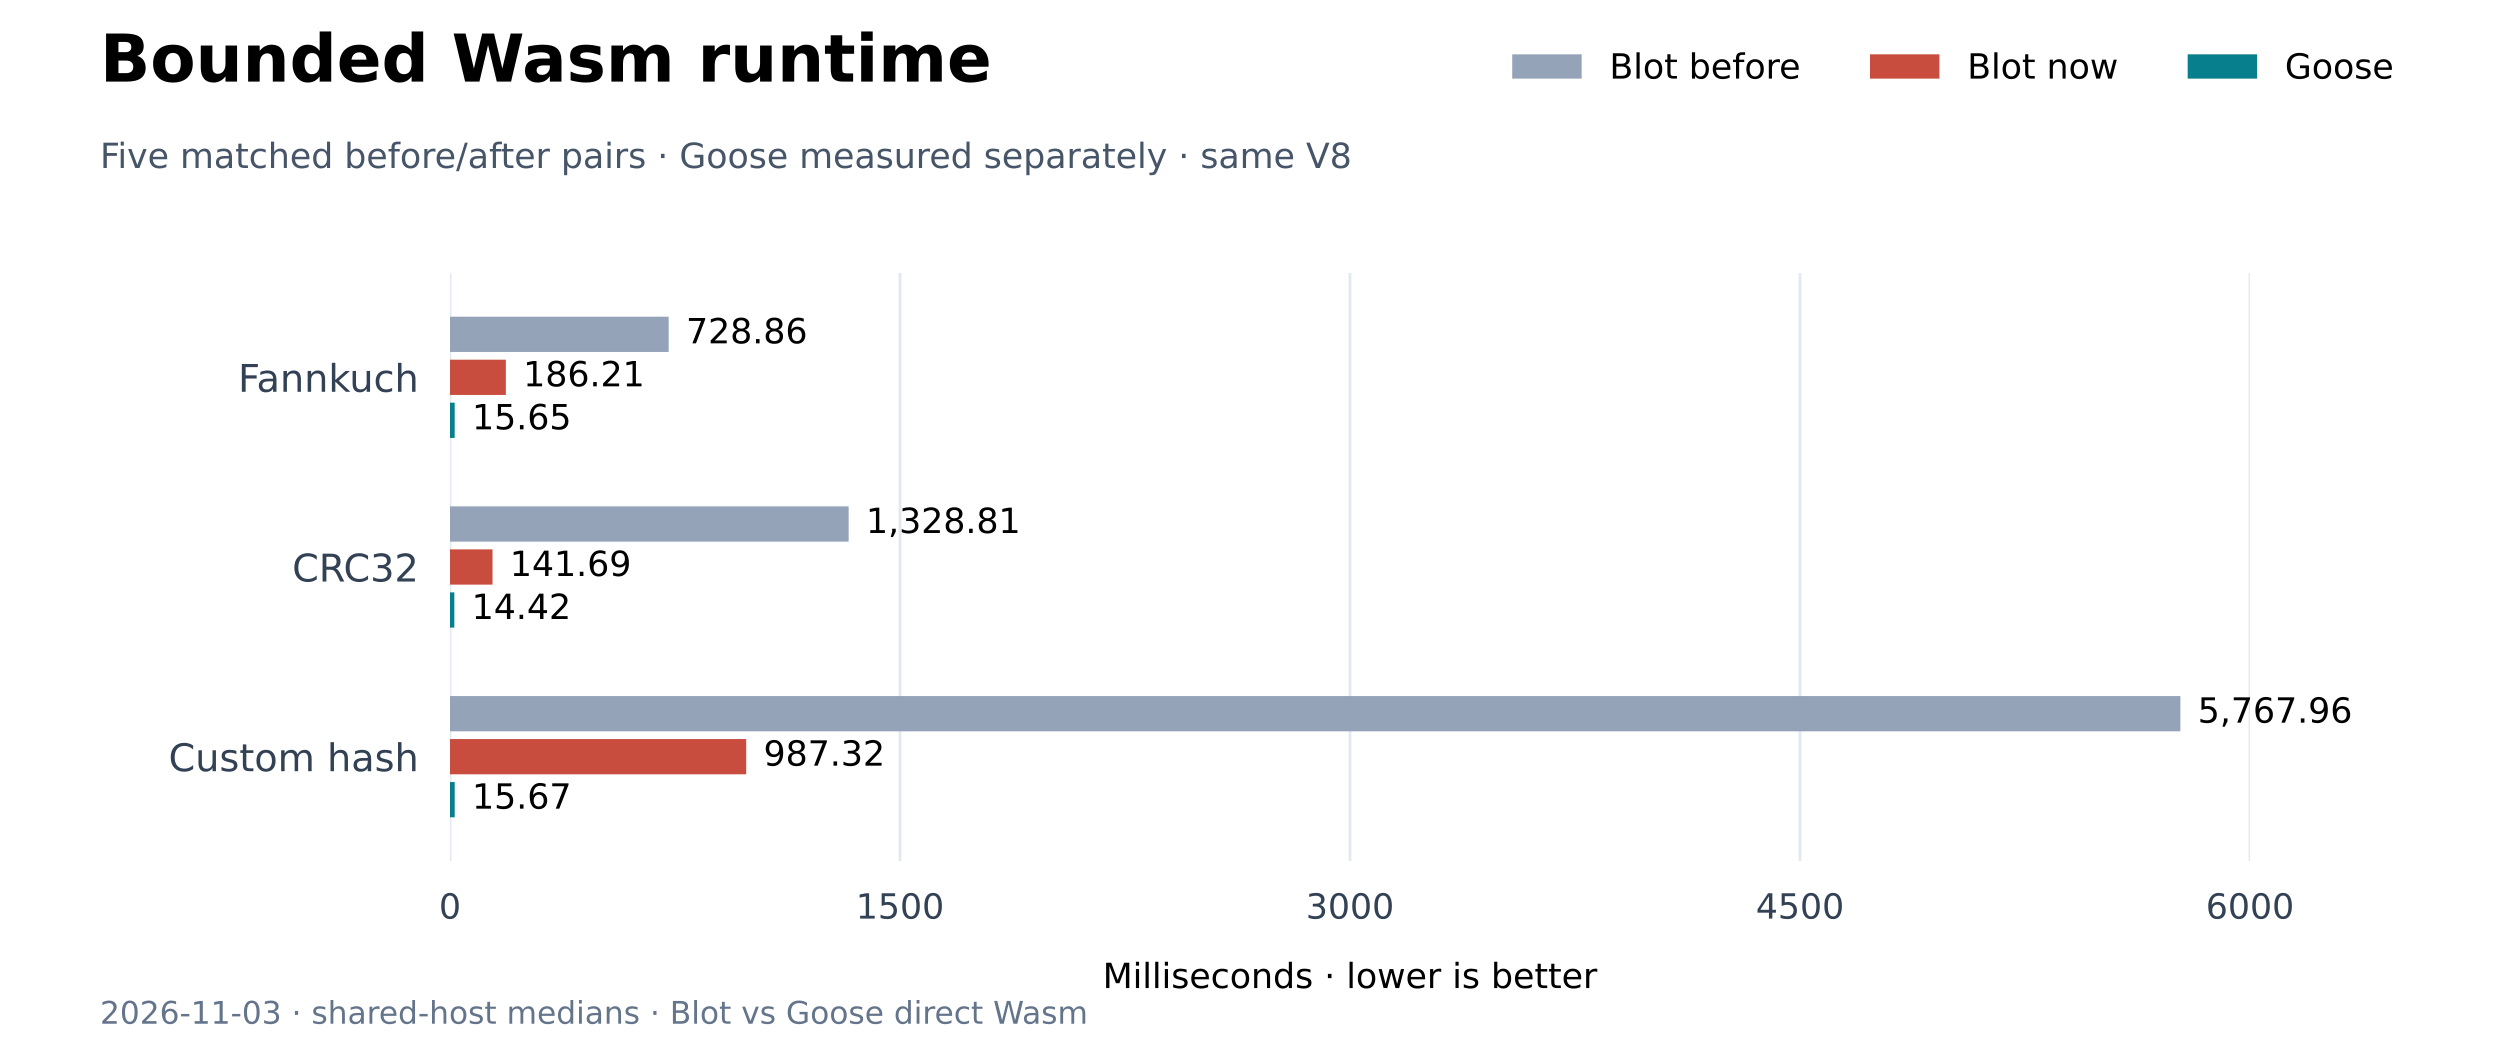
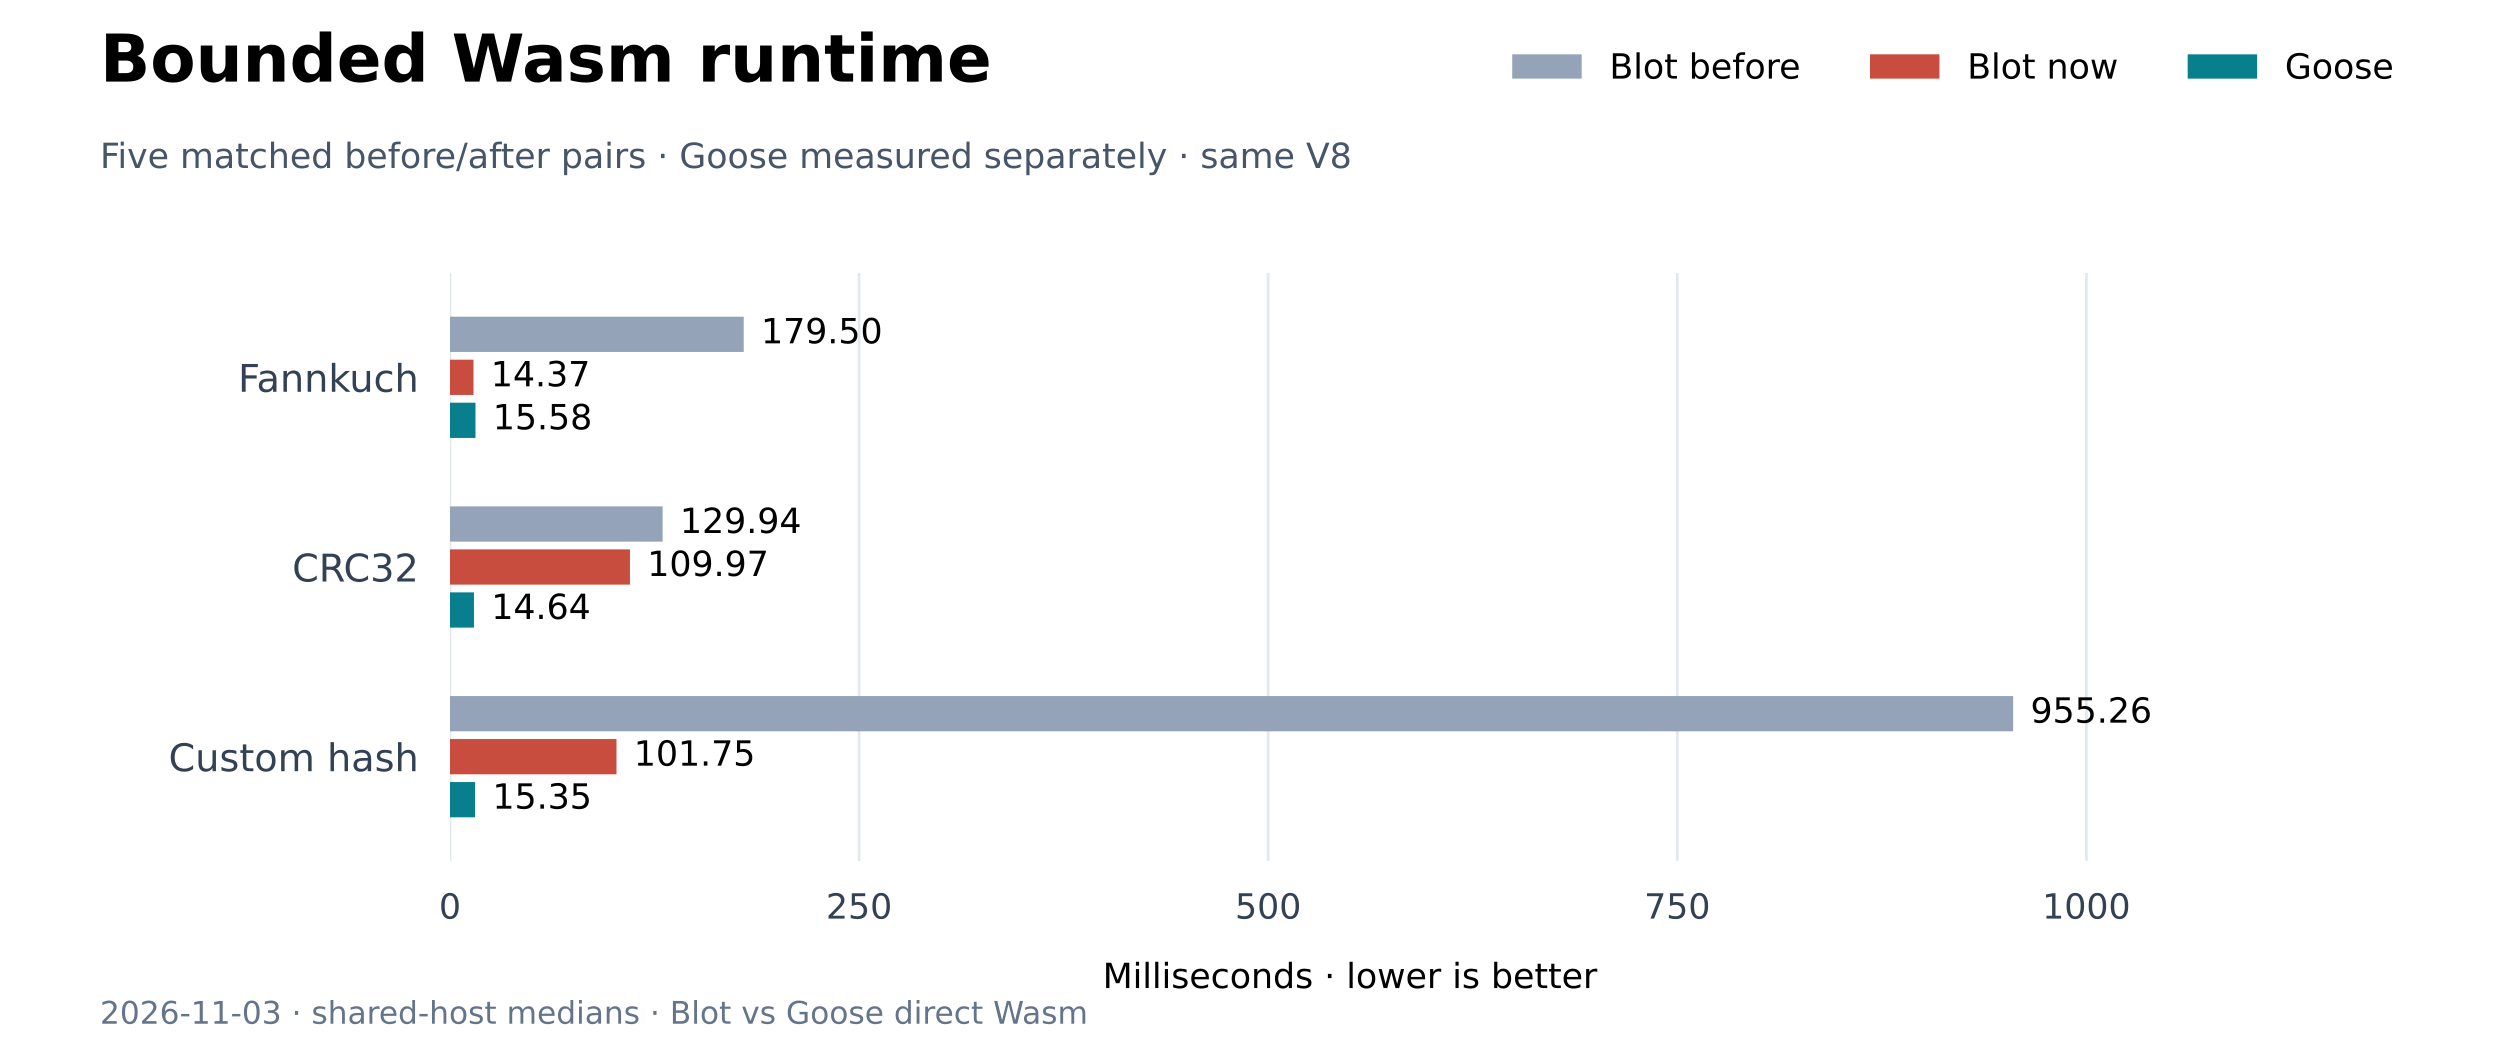
<svg xmlns="http://www.w3.org/2000/svg" width="720pt" height="302.4pt" viewBox="0 0 720 302.4" version="1.1">
  <defs>
    <style type="text/css">
    * {
      stroke-linejoin: round;
      stroke-linecap: butt;
    }
    </style>
  </defs>
  <g id="figure_1">
    <g id="patch_1">
      <path d="M 0 302.4 L 720 302.4 L 720 0 L 0 0 z " style="fill: #ffffff" />
    </g>
    <g id="axes_1">
      <g id="patch_2">
        <path d="M 129.6 247.968 L 648 247.968 L 648 78.624 L 129.6 78.624 z " style="fill: #ffffff" />
      </g>
      <g id="matplotlib.axis_1">
        <g id="xtick_1">
          <g id="line2d_1">
            <path d="M 129.6 247.968 L 129.6 78.624 " clip-path="url(#pb34b5c2c9b)" style="fill: none; stroke: #e2e8f0; stroke-width: 0.8; stroke-linecap: square" />
          </g>
          <g id="line2d_2" />
          <g id="text_1">
            <text style="font-size: 10px; font-family: 'DejaVu Sans', 'Bitstream Vera Sans', 'Computer Modern Sans Serif', 'Lucida Grande', 'Verdana', 'Geneva', 'Lucid', 'Arial', 'Helvetica', 'Avant Garde', sans-serif; text-anchor: middle; fill: #334155" x="129.6" y="264.566" transform="rotate(-0 129.6 264.5657)">0</text>
          </g>
        </g>
        <g id="xtick_2">
          <g id="line2d_3">
-             <path d="M 259.2 247.968 L 259.2 78.624 " clip-path="url(#pb34b5c2c9b)" style="fill: none; stroke: #e2e8f0; stroke-width: 0.8; stroke-linecap: square" />
+             <path d="M 247.418 247.968 L 247.418 78.624 " clip-path="url(#pb34b5c2c9b)" style="fill: none; stroke: #e2e8f0; stroke-width: 0.8; stroke-linecap: square" />
          </g>
          <g id="line2d_4" />
          <g id="text_2">
-             <text style="font-size: 10px; font-family: 'DejaVu Sans', 'Bitstream Vera Sans', 'Computer Modern Sans Serif', 'Lucida Grande', 'Verdana', 'Geneva', 'Lucid', 'Arial', 'Helvetica', 'Avant Garde', sans-serif; text-anchor: middle; fill: #334155" x="259.2" y="264.566" transform="rotate(-0 259.2 264.5657)">1500</text>
+             <text style="font-size: 10px; font-family: 'DejaVu Sans', 'Bitstream Vera Sans', 'Computer Modern Sans Serif', 'Lucida Grande', 'Verdana', 'Geneva', 'Lucid', 'Arial', 'Helvetica', 'Avant Garde', sans-serif; text-anchor: middle; fill: #334155" x="247.418" y="264.566" transform="rotate(-0 247.4182 264.5657)">250</text>
          </g>
        </g>
        <g id="xtick_3">
          <g id="line2d_5">
-             <path d="M 388.8 247.968 L 388.8 78.624 " clip-path="url(#pb34b5c2c9b)" style="fill: none; stroke: #e2e8f0; stroke-width: 0.8; stroke-linecap: square" />
+             <path d="M 365.236 247.968 L 365.236 78.624 " clip-path="url(#pb34b5c2c9b)" style="fill: none; stroke: #e2e8f0; stroke-width: 0.8; stroke-linecap: square" />
          </g>
          <g id="line2d_6" />
          <g id="text_3">
-             <text style="font-size: 10px; font-family: 'DejaVu Sans', 'Bitstream Vera Sans', 'Computer Modern Sans Serif', 'Lucida Grande', 'Verdana', 'Geneva', 'Lucid', 'Arial', 'Helvetica', 'Avant Garde', sans-serif; text-anchor: middle; fill: #334155" x="388.8" y="264.566" transform="rotate(-0 388.8 264.5657)">3000</text>
+             <text style="font-size: 10px; font-family: 'DejaVu Sans', 'Bitstream Vera Sans', 'Computer Modern Sans Serif', 'Lucida Grande', 'Verdana', 'Geneva', 'Lucid', 'Arial', 'Helvetica', 'Avant Garde', sans-serif; text-anchor: middle; fill: #334155" x="365.236" y="264.566" transform="rotate(-0 365.2364 264.5657)">500</text>
          </g>
        </g>
        <g id="xtick_4">
          <g id="line2d_7">
-             <path d="M 518.4 247.968 L 518.4 78.624 " clip-path="url(#pb34b5c2c9b)" style="fill: none; stroke: #e2e8f0; stroke-width: 0.8; stroke-linecap: square" />
+             <path d="M 483.055 247.968 L 483.055 78.624 " clip-path="url(#pb34b5c2c9b)" style="fill: none; stroke: #e2e8f0; stroke-width: 0.8; stroke-linecap: square" />
          </g>
          <g id="line2d_8" />
          <g id="text_4">
-             <text style="font-size: 10px; font-family: 'DejaVu Sans', 'Bitstream Vera Sans', 'Computer Modern Sans Serif', 'Lucida Grande', 'Verdana', 'Geneva', 'Lucid', 'Arial', 'Helvetica', 'Avant Garde', sans-serif; text-anchor: middle; fill: #334155" x="518.4" y="264.566" transform="rotate(-0 518.4 264.5657)">4500</text>
+             <text style="font-size: 10px; font-family: 'DejaVu Sans', 'Bitstream Vera Sans', 'Computer Modern Sans Serif', 'Lucida Grande', 'Verdana', 'Geneva', 'Lucid', 'Arial', 'Helvetica', 'Avant Garde', sans-serif; text-anchor: middle; fill: #334155" x="483.055" y="264.566" transform="rotate(-0 483.0545 264.5657)">750</text>
          </g>
        </g>
        <g id="xtick_5">
          <g id="line2d_9">
-             <path d="M 648 247.968 L 648 78.624 " clip-path="url(#pb34b5c2c9b)" style="fill: none; stroke: #e2e8f0; stroke-width: 0.8; stroke-linecap: square" />
+             <path d="M 600.873 247.968 L 600.873 78.624 " clip-path="url(#pb34b5c2c9b)" style="fill: none; stroke: #e2e8f0; stroke-width: 0.8; stroke-linecap: square" />
          </g>
          <g id="line2d_10" />
          <g id="text_5">
-             <text style="font-size: 10px; font-family: 'DejaVu Sans', 'Bitstream Vera Sans', 'Computer Modern Sans Serif', 'Lucida Grande', 'Verdana', 'Geneva', 'Lucid', 'Arial', 'Helvetica', 'Avant Garde', sans-serif; text-anchor: middle; fill: #334155" x="648" y="264.566" transform="rotate(-0 648 264.5657)">6000</text>
+             <text style="font-size: 10px; font-family: 'DejaVu Sans', 'Bitstream Vera Sans', 'Computer Modern Sans Serif', 'Lucida Grande', 'Verdana', 'Geneva', 'Lucid', 'Arial', 'Helvetica', 'Avant Garde', sans-serif; text-anchor: middle; fill: #334155" x="600.873" y="264.566" transform="rotate(-0 600.8727 264.5657)">1000</text>
          </g>
        </g>
        <g id="text_6">
          <text style="font-size: 10px; font-family: 'DejaVu Sans', 'Bitstream Vera Sans', 'Computer Modern Sans Serif', 'Lucida Grande', 'Verdana', 'Geneva', 'Lucid', 'Arial', 'Helvetica', 'Avant Garde', sans-serif; text-anchor: middle" x="388.8" y="284.566" transform="rotate(-0 388.8 284.5664)">Milliseconds · lower is better</text>
        </g>
      </g>
      <g id="matplotlib.axis_2">
        <g id="ytick_1">
          <g id="line2d_11" />
          <g id="text_7">
            <text style="font-size: 11px; font-family: 'DejaVu Sans', 'Bitstream Vera Sans', 'Computer Modern Sans Serif', 'Lucida Grande', 'Verdana', 'Geneva', 'Lucid', 'Arial', 'Helvetica', 'Avant Garde', sans-serif; text-anchor: end; fill: #334155" x="120.6" y="112.848" transform="rotate(-0 120.6 112.848)">Fannkuch</text>
          </g>
        </g>
        <g id="ytick_2">
          <g id="line2d_12" />
          <g id="text_8">
            <text style="font-size: 11px; font-family: 'DejaVu Sans', 'Bitstream Vera Sans', 'Computer Modern Sans Serif', 'Lucida Grande', 'Verdana', 'Geneva', 'Lucid', 'Arial', 'Helvetica', 'Avant Garde', sans-serif; text-anchor: end; fill: #334155" x="120.6" y="167.475" transform="rotate(-0 120.6 167.4747)">CRC32</text>
          </g>
        </g>
        <g id="ytick_3">
          <g id="line2d_13" />
          <g id="text_9">
            <text style="font-size: 11px; font-family: 'DejaVu Sans', 'Bitstream Vera Sans', 'Computer Modern Sans Serif', 'Lucida Grande', 'Verdana', 'Geneva', 'Lucid', 'Arial', 'Helvetica', 'Avant Garde', sans-serif; text-anchor: end; fill: #334155" x="120.6" y="222.102" transform="rotate(-0 120.6 222.1022)">Custom hash</text>
          </g>
        </g>
      </g>
      <g id="patch_3">
-         <path d="M 129.6 91.21 L 192.574 91.21 L 192.574 101.363 L 129.6 101.363 z " clip-path="url(#pb34b5c2c9b)" style="fill: #94a3b8" />
+         <path d="M 129.6 91.21 L 214.192 91.21 L 214.192 101.363 L 129.6 101.363 z " clip-path="url(#pb34b5c2c9b)" style="fill: #94a3b8" />
      </g>
      <g id="patch_4">
-         <path d="M 129.6 145.837 L 244.409 145.837 L 244.409 155.991 L 129.6 155.991 z " clip-path="url(#pb34b5c2c9b)" style="fill: #94a3b8" />
+         <path d="M 129.6 145.837 L 190.837 145.837 L 190.837 155.991 L 129.6 155.991 z " clip-path="url(#pb34b5c2c9b)" style="fill: #94a3b8" />
      </g>
      <g id="patch_5">
-         <path d="M 129.6 200.464 L 627.952 200.464 L 627.952 210.618 L 129.6 210.618 z " clip-path="url(#pb34b5c2c9b)" style="fill: #94a3b8" />
+         <path d="M 129.6 200.464 L 579.788 200.464 L 579.788 210.618 L 129.6 210.618 z " clip-path="url(#pb34b5c2c9b)" style="fill: #94a3b8" />
      </g>
      <g id="patch_6">
-         <path d="M 129.6 103.592 L 145.689 103.592 L 145.689 113.746 L 129.6 113.746 z " clip-path="url(#pb34b5c2c9b)" style="fill: #c94d3f" />
+         <path d="M 129.6 103.592 L 136.372 103.592 L 136.372 113.746 L 129.6 113.746 z " clip-path="url(#pb34b5c2c9b)" style="fill: #c94d3f" />
      </g>
      <g id="patch_7">
-         <path d="M 129.6 158.219 L 141.842 158.219 L 141.842 168.373 L 129.6 168.373 z " clip-path="url(#pb34b5c2c9b)" style="fill: #c94d3f" />
+         <path d="M 129.6 158.219 L 181.427 158.219 L 181.427 168.373 L 129.6 168.373 z " clip-path="url(#pb34b5c2c9b)" style="fill: #c94d3f" />
      </g>
      <g id="patch_8">
-         <path d="M 129.6 212.846 L 214.904 212.846 L 214.904 223 L 129.6 223 z " clip-path="url(#pb34b5c2c9b)" style="fill: #c94d3f" />
+         <path d="M 129.6 212.846 L 177.551 212.846 L 177.551 223 L 129.6 223 z " clip-path="url(#pb34b5c2c9b)" style="fill: #c94d3f" />
      </g>
      <g id="patch_9">
-         <path d="M 129.6 115.974 L 130.952 115.974 L 130.952 126.128 L 129.6 126.128 z " clip-path="url(#pb34b5c2c9b)" style="fill: #087f8c" />
+         <path d="M 129.6 115.974 L 136.94 115.974 L 136.94 126.128 L 129.6 126.128 z " clip-path="url(#pb34b5c2c9b)" style="fill: #087f8c" />
      </g>
      <g id="patch_10">
-         <path d="M 129.6 170.601 L 130.846 170.601 L 130.846 180.755 L 129.6 180.755 z " clip-path="url(#pb34b5c2c9b)" style="fill: #087f8c" />
+         <path d="M 129.6 170.601 L 136.502 170.601 L 136.502 180.755 L 129.6 180.755 z " clip-path="url(#pb34b5c2c9b)" style="fill: #087f8c" />
      </g>
      <g id="patch_11">
-         <path d="M 129.6 225.229 L 130.954 225.229 L 130.954 235.382 L 129.6 235.382 z " clip-path="url(#pb34b5c2c9b)" style="fill: #087f8c" />
+         <path d="M 129.6 225.229 L 136.835 225.229 L 136.835 235.382 L 129.6 235.382 z " clip-path="url(#pb34b5c2c9b)" style="fill: #087f8c" />
      </g>
      <g id="text_10">
-         <text style="font-size: 10px; font-family: 'DejaVu Sans', 'Bitstream Vera Sans', 'Computer Modern Sans Serif', 'Lucida Grande', 'Verdana', 'Geneva', 'Lucid', 'Arial', 'Helvetica', 'Avant Garde', sans-serif; text-anchor: start" x="197.574" y="98.884" transform="rotate(-0 197.5736 98.88442)">728.86</text>
+         <text style="font-size: 10px; font-family: 'DejaVu Sans', 'Bitstream Vera Sans', 'Computer Modern Sans Serif', 'Lucida Grande', 'Verdana', 'Geneva', 'Lucid', 'Arial', 'Helvetica', 'Avant Garde', sans-serif; text-anchor: start" x="219.192" y="98.884" transform="rotate(-0 219.1919 98.88442)">179.50</text>
      </g>
      <g id="text_11">
-         <text style="font-size: 10px; font-family: 'DejaVu Sans', 'Bitstream Vera Sans', 'Computer Modern Sans Serif', 'Lucida Grande', 'Verdana', 'Geneva', 'Lucid', 'Arial', 'Helvetica', 'Avant Garde', sans-serif; text-anchor: start" x="249.409" y="153.512" transform="rotate(-0 249.4093 153.5115)">1,328.81</text>
+         <text style="font-size: 10px; font-family: 'DejaVu Sans', 'Bitstream Vera Sans', 'Computer Modern Sans Serif', 'Lucida Grande', 'Verdana', 'Geneva', 'Lucid', 'Arial', 'Helvetica', 'Avant Garde', sans-serif; text-anchor: start" x="195.837" y="153.512" transform="rotate(-0 195.8371 153.5115)">129.94</text>
      </g>
      <g id="text_12">
-         <text style="font-size: 10px; font-family: 'DejaVu Sans', 'Bitstream Vera Sans', 'Computer Modern Sans Serif', 'Lucida Grande', 'Verdana', 'Geneva', 'Lucid', 'Arial', 'Helvetica', 'Avant Garde', sans-serif; text-anchor: start" x="632.952" y="208.139" transform="rotate(-0 632.9522 208.1386)">5,767.96</text>
+         <text style="font-size: 10px; font-family: 'DejaVu Sans', 'Bitstream Vera Sans', 'Computer Modern Sans Serif', 'Lucida Grande', 'Verdana', 'Geneva', 'Lucid', 'Arial', 'Helvetica', 'Avant Garde', sans-serif; text-anchor: start" x="584.788" y="208.139" transform="rotate(-0 584.7877 208.1386)">955.26</text>
      </g>
      <g id="text_13">
-         <text style="font-size: 10px; font-family: 'DejaVu Sans', 'Bitstream Vera Sans', 'Computer Modern Sans Serif', 'Lucida Grande', 'Verdana', 'Geneva', 'Lucid', 'Arial', 'Helvetica', 'Avant Garde', sans-serif; text-anchor: start" x="150.689" y="111.267" transform="rotate(-0 150.6887 111.2666)">186.21</text>
+         <text style="font-size: 10px; font-family: 'DejaVu Sans', 'Bitstream Vera Sans', 'Computer Modern Sans Serif', 'Lucida Grande', 'Verdana', 'Geneva', 'Lucid', 'Arial', 'Helvetica', 'Avant Garde', sans-serif; text-anchor: start" x="141.372" y="111.267" transform="rotate(-0 141.3722 111.2666)">14.37</text>
      </g>
      <g id="text_14">
-         <text style="font-size: 10px; font-family: 'DejaVu Sans', 'Bitstream Vera Sans', 'Computer Modern Sans Serif', 'Lucida Grande', 'Verdana', 'Geneva', 'Lucid', 'Arial', 'Helvetica', 'Avant Garde', sans-serif; text-anchor: start" x="146.842" y="165.894" transform="rotate(-0 146.8419 165.8937)">141.69</text>
+         <text style="font-size: 10px; font-family: 'DejaVu Sans', 'Bitstream Vera Sans', 'Computer Modern Sans Serif', 'Lucida Grande', 'Verdana', 'Geneva', 'Lucid', 'Arial', 'Helvetica', 'Avant Garde', sans-serif; text-anchor: start" x="186.427" y="165.894" transform="rotate(-0 186.4275 165.8937)">109.97</text>
      </g>
      <g id="text_15">
-         <text style="font-size: 10px; font-family: 'DejaVu Sans', 'Bitstream Vera Sans', 'Computer Modern Sans Serif', 'Lucida Grande', 'Verdana', 'Geneva', 'Lucid', 'Arial', 'Helvetica', 'Avant Garde', sans-serif; text-anchor: start" x="219.904" y="220.521" transform="rotate(-0 219.9043 220.5208)">987.32</text>
+         <text style="font-size: 10px; font-family: 'DejaVu Sans', 'Bitstream Vera Sans', 'Computer Modern Sans Serif', 'Lucida Grande', 'Verdana', 'Geneva', 'Lucid', 'Arial', 'Helvetica', 'Avant Garde', sans-serif; text-anchor: start" x="182.551" y="220.521" transform="rotate(-0 182.5509 220.5208)">101.75</text>
      </g>
      <g id="text_16">
-         <text style="font-size: 10px; font-family: 'DejaVu Sans', 'Bitstream Vera Sans', 'Computer Modern Sans Serif', 'Lucida Grande', 'Verdana', 'Geneva', 'Lucid', 'Arial', 'Helvetica', 'Avant Garde', sans-serif; text-anchor: start" x="135.952" y="123.649" transform="rotate(-0 135.9523 123.6487)">15.65</text>
+         <text style="font-size: 10px; font-family: 'DejaVu Sans', 'Bitstream Vera Sans', 'Computer Modern Sans Serif', 'Lucida Grande', 'Verdana', 'Geneva', 'Lucid', 'Arial', 'Helvetica', 'Avant Garde', sans-serif; text-anchor: start" x="141.94" y="123.649" transform="rotate(-0 141.9401 123.6487)">15.58</text>
      </g>
      <g id="text_17">
-         <text style="font-size: 10px; font-family: 'DejaVu Sans', 'Bitstream Vera Sans', 'Computer Modern Sans Serif', 'Lucida Grande', 'Verdana', 'Geneva', 'Lucid', 'Arial', 'Helvetica', 'Avant Garde', sans-serif; text-anchor: start" x="135.846" y="178.276" transform="rotate(-0 135.8462 178.2758)">14.42</text>
+         <text style="font-size: 10px; font-family: 'DejaVu Sans', 'Bitstream Vera Sans', 'Computer Modern Sans Serif', 'Lucida Grande', 'Verdana', 'Geneva', 'Lucid', 'Arial', 'Helvetica', 'Avant Garde', sans-serif; text-anchor: start" x="141.502" y="178.276" transform="rotate(-0 141.5016 178.2758)">14.64</text>
      </g>
      <g id="text_18">
-         <text style="font-size: 10px; font-family: 'DejaVu Sans', 'Bitstream Vera Sans', 'Computer Modern Sans Serif', 'Lucida Grande', 'Verdana', 'Geneva', 'Lucid', 'Arial', 'Helvetica', 'Avant Garde', sans-serif; text-anchor: start" x="135.954" y="232.903" transform="rotate(-0 135.9539 232.9029)">15.67</text>
+         <text style="font-size: 10px; font-family: 'DejaVu Sans', 'Bitstream Vera Sans', 'Computer Modern Sans Serif', 'Lucida Grande', 'Verdana', 'Geneva', 'Lucid', 'Arial', 'Helvetica', 'Avant Garde', sans-serif; text-anchor: start" x="141.835" y="232.903" transform="rotate(-0 141.8351 232.9029)">15.35</text>
      </g>
    </g>
    <g id="text_19">
      <text style="font-weight: 700; font-size: 19px; font-family: 'DejaVu Sans', 'Bitstream Vera Sans', 'Computer Modern Sans Serif', 'Lucida Grande', 'Verdana', 'Geneva', 'Lucid', 'Arial', 'Helvetica', 'Avant Garde', sans-serif; text-anchor: start" x="28.8" y="23.509" transform="rotate(-0 28.8 23.50903)">Bounded Wasm runtime</text>
    </g>
    <g id="text_20">
      <text style="font-size: 10px; font-family: 'DejaVu Sans', 'Bitstream Vera Sans', 'Computer Modern Sans Serif', 'Lucida Grande', 'Verdana', 'Geneva', 'Lucid', 'Arial', 'Helvetica', 'Avant Garde', sans-serif; text-anchor: start; fill: #475569" x="28.8" y="48.384" transform="rotate(-0 28.8 48.384)">Five matched before/after pairs · Goose measured separately · same V8</text>
    </g>
    <g id="text_21">
      <text style="font-size: 9px; font-family: 'DejaVu Sans', 'Bitstream Vera Sans', 'Computer Modern Sans Serif', 'Lucida Grande', 'Verdana', 'Geneva', 'Lucid', 'Arial', 'Helvetica', 'Avant Garde', sans-serif; text-anchor: start; fill: #64748b" x="28.8" y="294.84" transform="rotate(-0 28.8 294.84)">2026-11-03 · shared-host medians · Blot vs Goose direct Wasm</text>
    </g>
    <g id="legend_1">
      <g id="patch_12">
        <path d="M 435.52 22.646 L 455.52 22.646 L 455.52 15.646 L 435.52 15.646 z " style="fill: #94a3b8" />
      </g>
      <g id="text_22">
        <text style="font-size: 10px; font-family: 'DejaVu Sans', 'Bitstream Vera Sans', 'Computer Modern Sans Serif', 'Lucida Grande', 'Verdana', 'Geneva', 'Lucid', 'Arial', 'Helvetica', 'Avant Garde', sans-serif; text-anchor: start" x="463.52" y="22.646" transform="rotate(-0 463.5203 22.64644)">Blot before</text>
      </g>
      <g id="patch_13">
        <path d="M 538.561 22.646 L 558.561 22.646 L 558.561 15.646 L 538.561 15.646 z " style="fill: #c94d3f" />
      </g>
      <g id="text_23">
        <text style="font-size: 10px; font-family: 'DejaVu Sans', 'Bitstream Vera Sans', 'Computer Modern Sans Serif', 'Lucida Grande', 'Verdana', 'Geneva', 'Lucid', 'Arial', 'Helvetica', 'Avant Garde', sans-serif; text-anchor: start" x="566.561" y="22.646" transform="rotate(-0 566.5609 22.64644)">Blot now</text>
      </g>
      <g id="patch_14">
        <path d="M 630.052 22.646 L 650.052 22.646 L 650.052 15.646 L 630.052 15.646 z " style="fill: #087f8c" />
      </g>
      <g id="text_24">
        <text style="font-size: 10px; font-family: 'DejaVu Sans', 'Bitstream Vera Sans', 'Computer Modern Sans Serif', 'Lucida Grande', 'Verdana', 'Geneva', 'Lucid', 'Arial', 'Helvetica', 'Avant Garde', sans-serif; text-anchor: start" x="658.052" y="22.646" transform="rotate(-0 658.0516 22.64644)">Goose</text>
      </g>
    </g>
  </g>
  <defs>
    <clipPath id="pb34b5c2c9b">
      <rect x="129.6" y="78.624" width="518.4" height="169.344" />
    </clipPath>
  </defs>
</svg>
